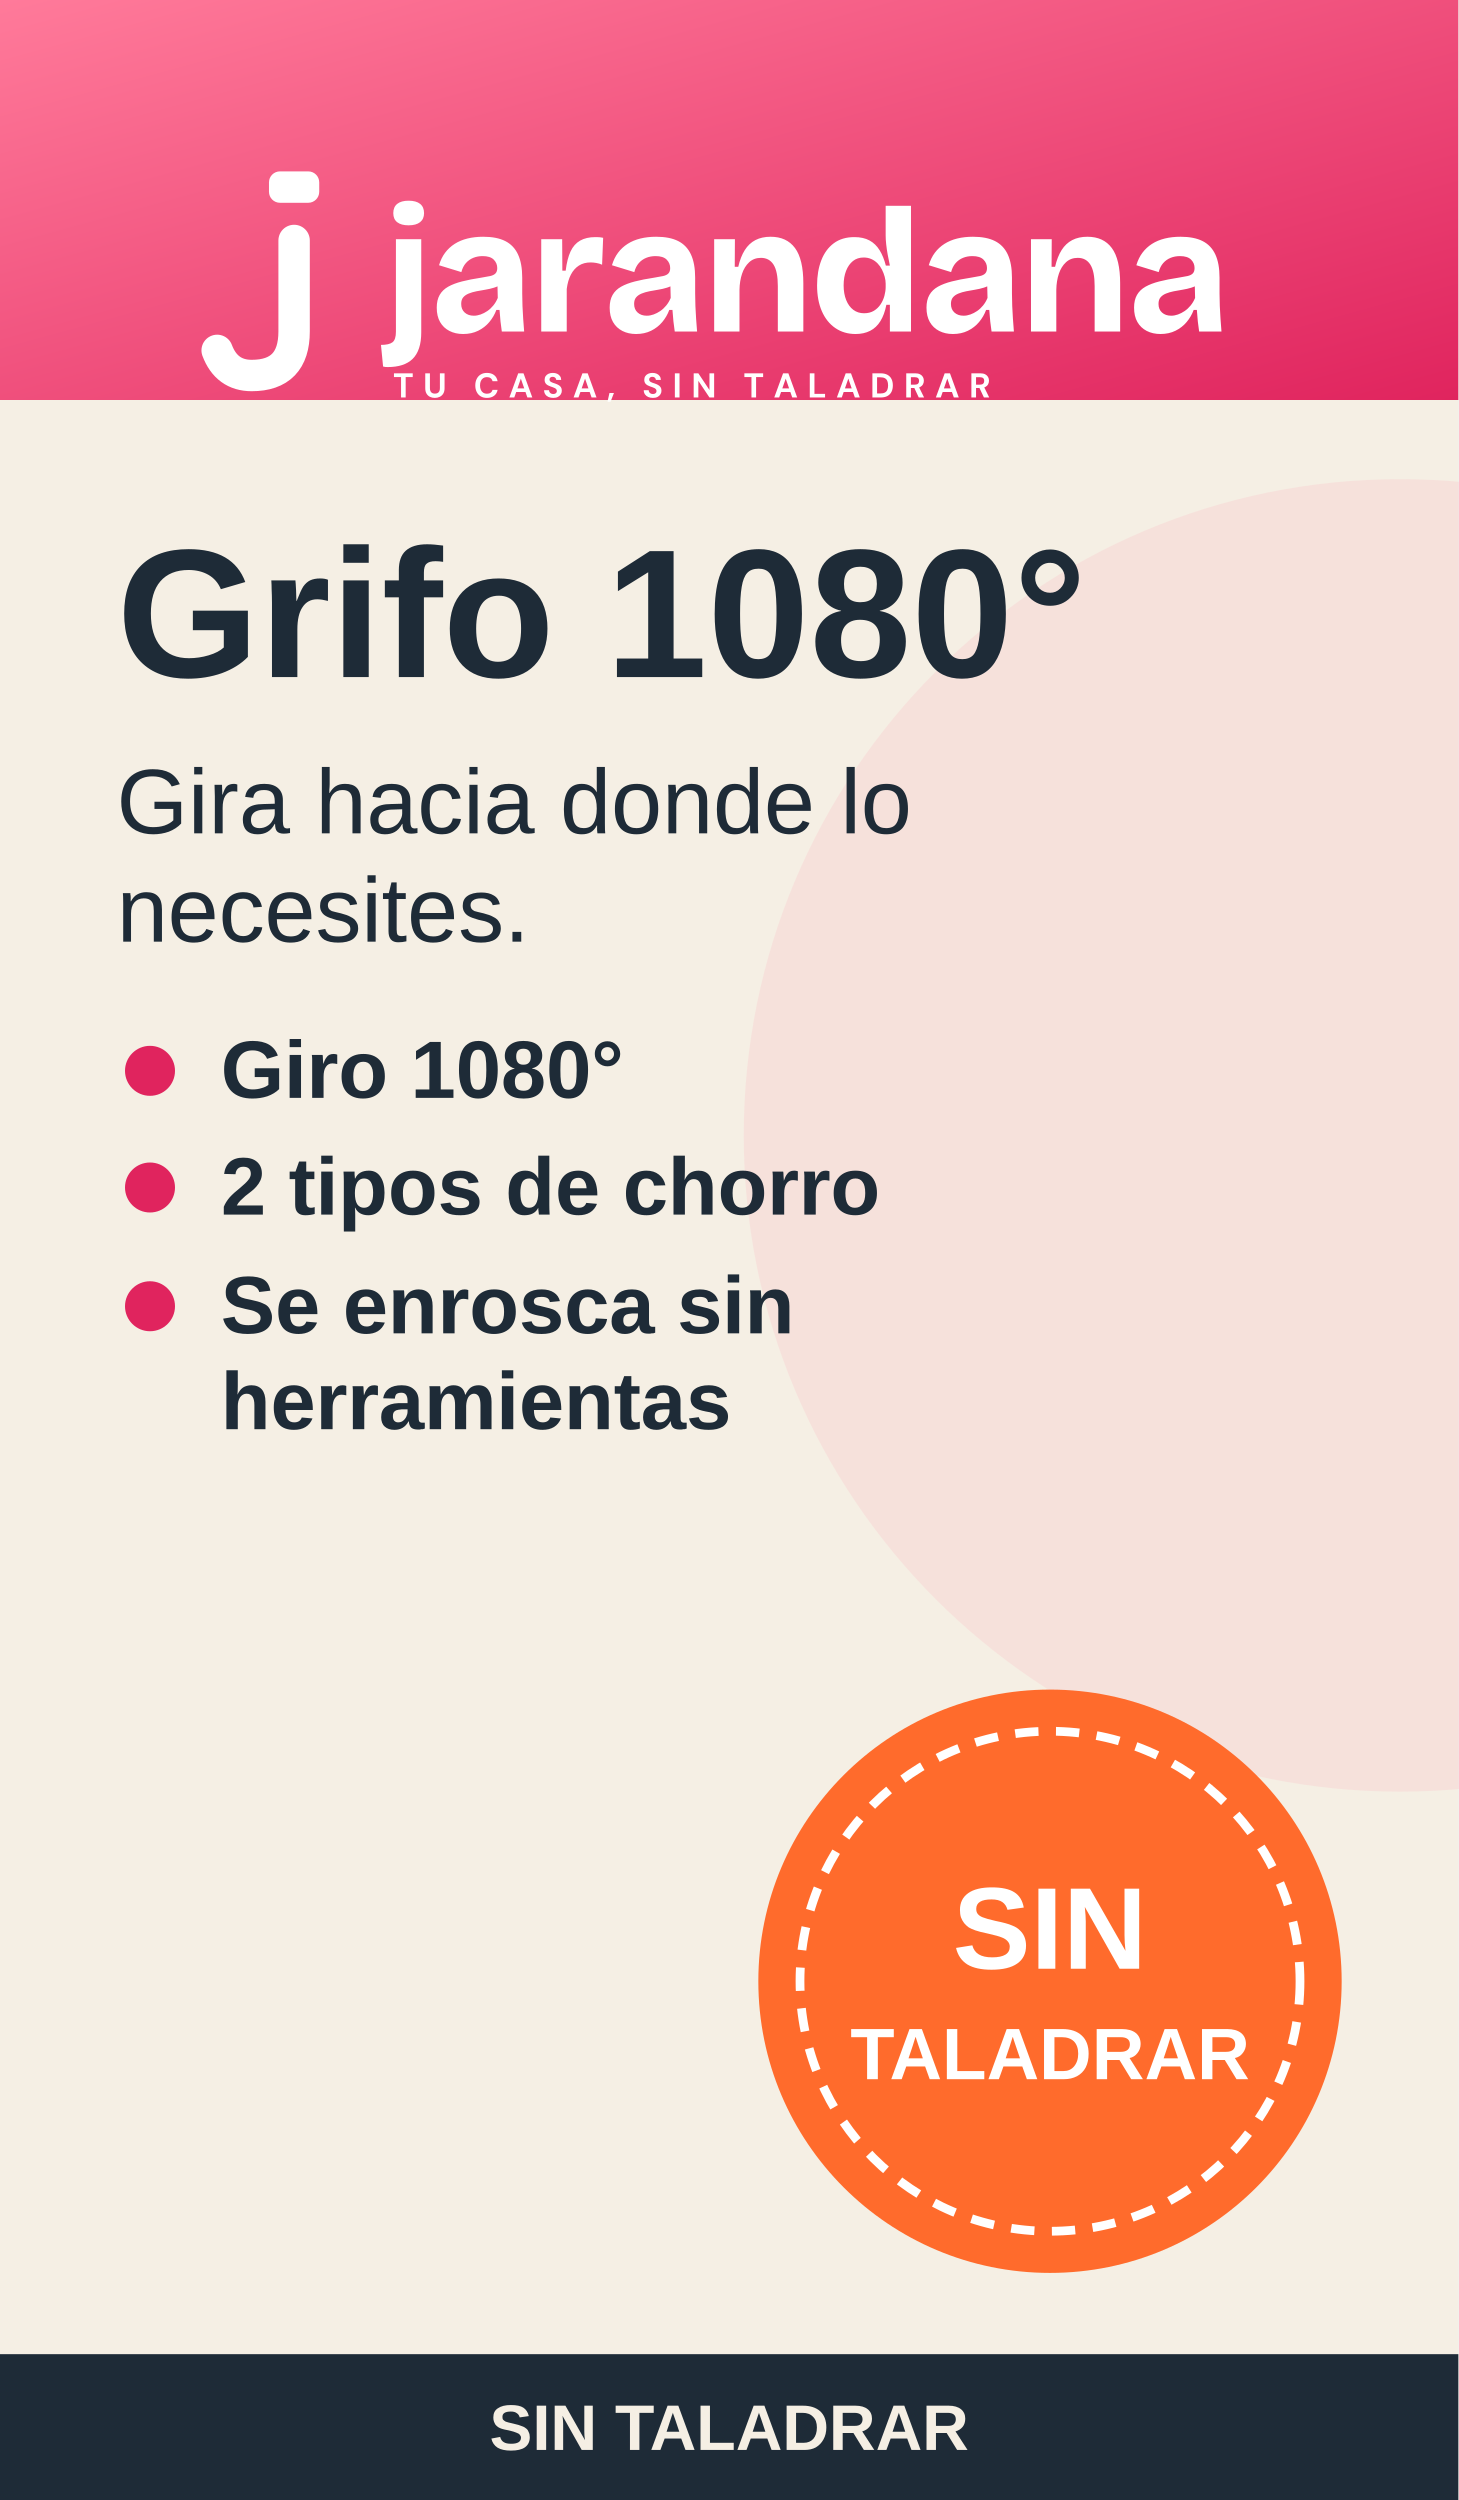
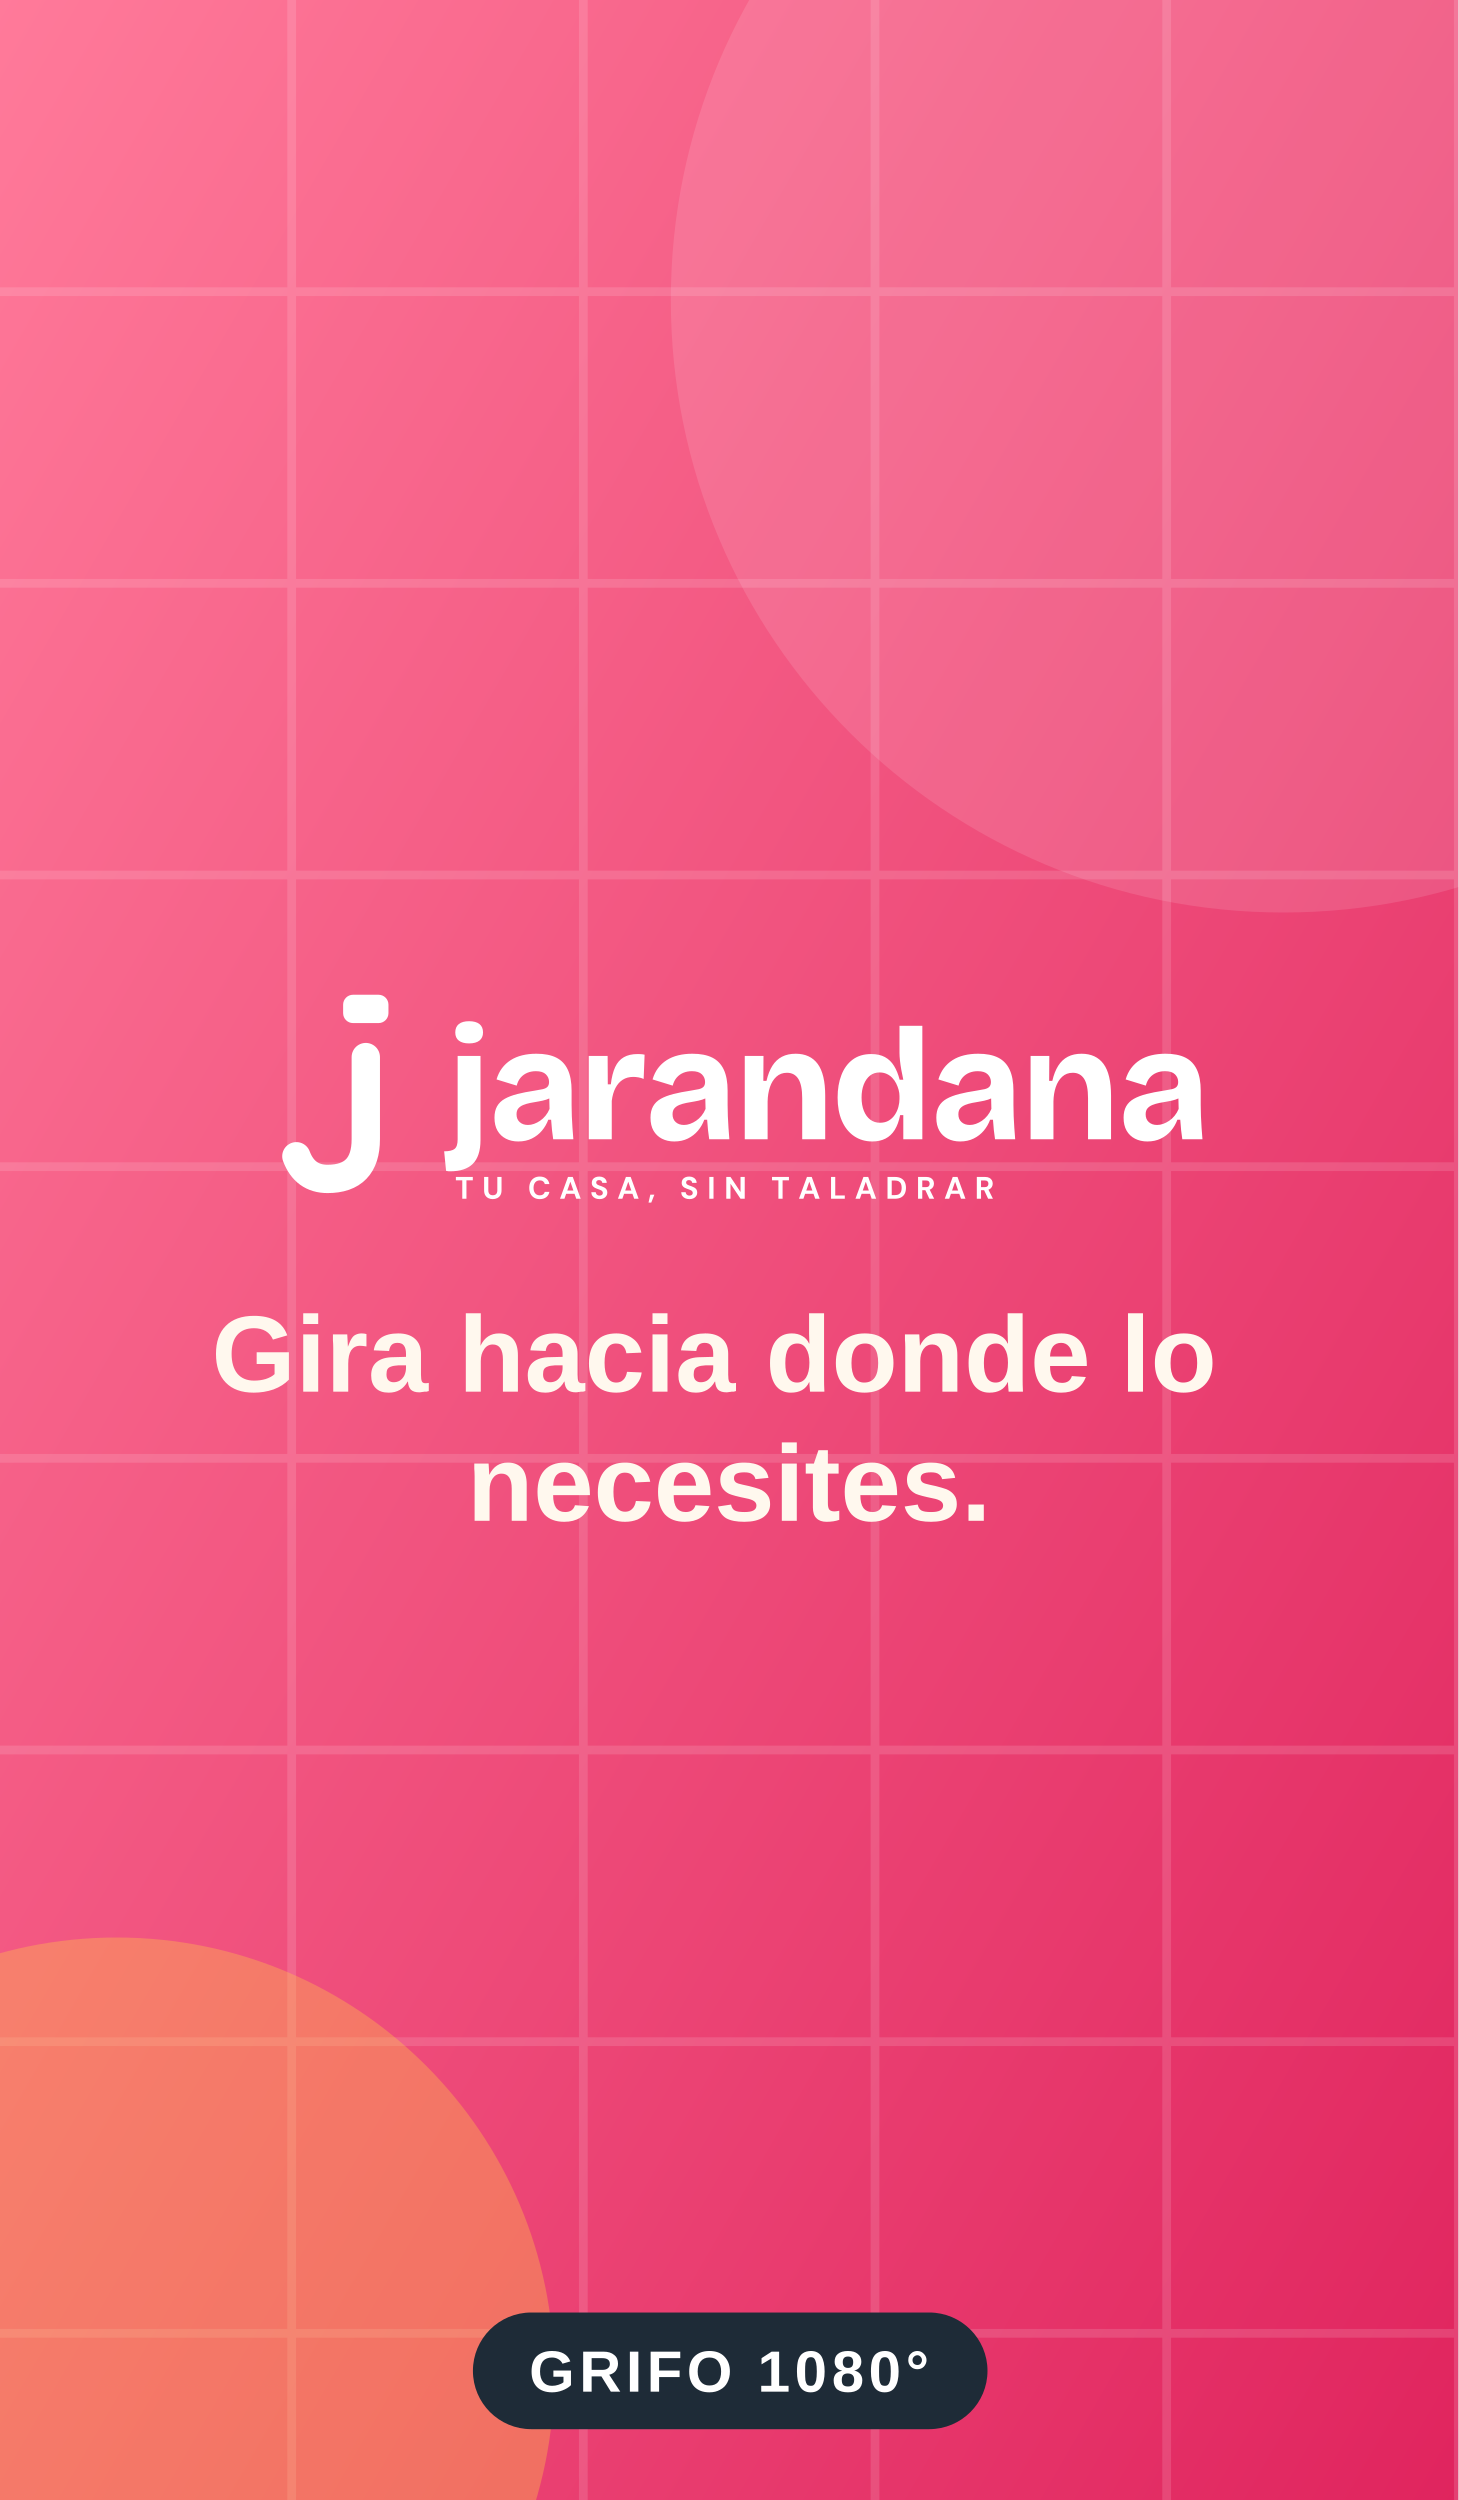
<svg xmlns="http://www.w3.org/2000/svg" viewBox="0 0 70 120" width="280" height="480">
  <defs>
    <linearGradient id="ggrifo" x1="0" y1="0" x2="1" y2="1">
      <stop offset="0" stop-color="#FF7A9A" />
      <stop offset="1" stop-color="#E0245E" />
    </linearGradient>
  </defs>
-   <rect x="0" y="0" width="70" height="120" fill="#F5EFE4" />
-   <circle cx="67.2" cy="54.5" r="31.5" fill="#FF7A9A" opacity=".12" />
-   <rect x="0" y="0" width="70" height="19.2" fill="url(#ggrifo)" />
-   <svg x="5.6" y="5.5" width="55.7" height="15.1" viewBox="0 0 739 200">
+   <rect x="0" y="0" width="70" height="120" fill="url(#ggrifo)" />
+   <clipPath id="cgrifo00">
+     <rect x="0" y="0" width="70" height="120" />
+   </clipPath>
+   <g clip-path="url(#cgrifo00)" stroke="#fff" stroke-width="0.42" opacity=".13">
+     <path d="M14.0,0 V120" />
+     <path d="M28.0,0 V120" />
+     <path d="M42.0,0 V120" />
+     <path d="M56.0,0 V120" />
+     <path d="M70.0,0 V120" />
+     <path d="M0,14.0 H70" />
+     <path d="M0,28.0 H70" />
+     <path d="M0,42.0 H70" />
+     <path d="M0,56.0 H70" />
+     <path d="M0,70.0 H70" />
+     <path d="M0,84.0 H70" />
+     <path d="M0,98.0 H70" />
+     <path d="M0,112.0 H70" />
+   </g>
+   <circle cx="61.6" cy="14.4" r="29.4" fill="#fff" opacity=".12" />
+   <circle cx="5.6" cy="114.0" r="21.0" fill="#FFC845" opacity=".35" />
+   <svg x="9.8" y="45.3" width="50.4" height="13.6" viewBox="0 0 739 200">
    <g fill="none" stroke-linecap="round" stroke-linejoin="round">
      <rect x="97" y="36" width="32" height="20" rx="7" fill="#FFFFFF" stroke="none" />
      <path d="M113 80 V138 Q113 166 86 166 Q70 166 64 150" stroke="#FFFFFF" stroke-width="20" />
    </g>
    <path transform="translate(170.0,138.0)" fill="#FFFFFF" d="M2.576 22.624Q1.904 22.624 1.176 22.568Q0.448 22.512 -0.336 22.288L-1.68 8.512Q3.472 8.512 5.656 6.832Q7.84 5.152 7.84 0.112V-58.8H23.968V0.56Q23.968 6.384 22.568 10.584Q21.168 14.784 18.48 17.416Q15.792 20.048 11.816 21.336Q7.84 22.624 2.576 22.624ZM15.904 -67.648Q11.2 -67.648 8.68 -69.608Q6.16 -71.568 6.16 -75.376Q6.16 -79.296 8.68 -81.312Q11.2 -83.328 15.904 -83.328Q20.72 -83.328 23.24 -81.312Q25.76 -79.296 25.76 -75.376Q25.76 -71.68 23.24 -69.664Q20.72 -67.648 15.904 -67.648Z M50.64 1.568Q45.712 1.568 41.904 -0.392Q38.096 -2.352 35.968 -6.048Q33.84 -9.744 33.84 -15.232Q33.84 -20.048 35.688 -23.296Q37.536 -26.544 41.12 -28.56Q44.704 -30.576 49.968 -31.92Q55.232 -33.264 61.952 -34.272Q65.536 -34.832 67.832 -35.336Q70.128 -35.84 71.248 -37.016Q72.368 -38.192 72.368 -40.432Q72.368 -43.568 70.128 -45.808Q67.888 -48.048 63.072 -48.048Q59.824 -48.048 57.08 -46.928Q54.336 -45.808 52.376 -43.568Q50.416 -41.328 49.52 -37.856L35.296 -42.224Q36.64 -46.816 39.16 -50.176Q41.68 -53.536 45.264 -55.832Q48.848 -58.128 53.44 -59.248Q58.032 -60.368 63.408 -60.368Q72.032 -60.368 77.464 -57.624Q82.896 -54.88 85.584 -49.112Q88.272 -43.344 88.272 -34.272V-24.192Q88.272 -20.272 88.44 -16.24Q88.608 -12.208 88.888 -8.12Q89.168 -4.032 89.504 0.0H75.28Q74.832 -2.8 74.44 -6.44Q74.048 -10.08 73.824 -13.776H71.808Q70.24 -9.52 67.328 -6.048Q64.416 -2.576 60.216 -0.504Q56.016 1.568 50.64 1.568ZM57.472 -10.08Q59.6 -10.08 61.784 -10.864Q63.968 -11.648 66.04 -13.048Q68.112 -14.448 69.848 -16.576Q71.584 -18.704 72.704 -21.392L72.48 -30.8L75.056 -30.24Q73.04 -28.784 70.352 -27.944Q67.664 -27.104 64.808 -26.656Q61.952 -26.208 59.152 -25.648Q56.352 -25.088 54.168 -24.192Q51.984 -23.296 50.696 -21.784Q49.408 -20.272 49.408 -17.584Q49.408 -14.112 51.648 -12.096Q53.888 -10.08 57.472 -10.08Z M100.384 0.0V-28.448V-58.8H113.712L113.824 -38.752H115.952Q116.848 -46.256 119.032 -50.96Q121.216 -55.664 125.136 -57.904Q129.056 -60.144 134.88 -60.144Q135.888 -60.144 137.064 -60.088Q138.24 -60.032 139.808 -59.696L139.136 -42.56Q137.456 -43.344 135.44 -43.68Q133.424 -44.016 131.856 -44.016Q127.488 -44.016 124.352 -42.0Q121.216 -39.984 119.256 -36.232Q117.296 -32.48 116.624 -27.104V0.0Z M160.768 1.568Q155.84 1.568 152.032 -0.392Q148.224 -2.352 146.096 -6.048Q143.968 -9.744 143.968 -15.232Q143.968 -20.048 145.816 -23.296Q147.664 -26.544 151.248 -28.56Q154.832 -30.576 160.096 -31.92Q165.36 -33.264 172.08 -34.272Q175.664 -34.832 177.96 -35.336Q180.256 -35.84 181.376 -37.016Q182.496 -38.192 182.496 -40.432Q182.496 -43.568 180.256 -45.808Q178.016 -48.048 173.2 -48.048Q169.952 -48.048 167.208 -46.928Q164.464 -45.808 162.504 -43.568Q160.544 -41.328 159.648 -37.856L145.424 -42.224Q146.768 -46.816 149.288 -50.176Q151.808 -53.536 155.392 -55.832Q158.976 -58.128 163.568 -59.248Q168.16 -60.368 173.536 -60.368Q182.16 -60.368 187.592 -57.624Q193.024 -54.88 195.712 -49.112Q198.4 -43.344 198.4 -34.272V-24.192Q198.4 -20.272 198.568 -16.24Q198.736 -12.208 199.016 -8.12Q199.296 -4.032 199.632 0.0H185.408Q184.96 -2.8 184.568 -6.44Q184.176 -10.08 183.952 -13.776H181.936Q180.368 -9.52 177.456 -6.048Q174.544 -2.576 170.344 -0.504Q166.144 1.568 160.768 1.568ZM167.6 -10.08Q169.728 -10.08 171.912 -10.864Q174.096 -11.648 176.168 -13.048Q178.24 -14.448 179.976 -16.576Q181.712 -18.704 182.832 -21.392L182.608 -30.8L185.184 -30.24Q183.168 -28.784 180.48 -27.944Q177.792 -27.104 174.936 -26.656Q172.08 -26.208 169.28 -25.648Q166.48 -25.088 164.296 -24.192Q162.112 -23.296 160.824 -21.784Q159.536 -20.272 159.536 -17.584Q159.536 -14.112 161.776 -12.096Q164.016 -10.08 167.6 -10.08Z M210.512 0.0V-35.616V-58.8H223.728L223.616 -41.216H225.856Q227.312 -47.6 230.0 -51.856Q232.688 -56.112 236.776 -58.24Q240.864 -60.368 246.464 -60.368Q256.656 -60.368 261.976 -53.2Q267.296 -46.032 267.296 -30.688V0.0H251.056V-28.896Q251.056 -38.304 248.312 -42.616Q245.568 -46.928 240.304 -46.928Q235.824 -46.928 232.8 -44.128Q229.776 -41.328 228.264 -36.792Q226.752 -32.256 226.64 -26.656V0.0Z M300.576 1.568Q293.184 1.568 287.64 -2.24Q282.096 -6.048 279.072 -12.992Q276.048 -19.936 276.048 -29.456Q276.048 -38.416 278.736 -45.36Q281.424 -52.304 286.688 -56.224Q291.952 -60.144 299.792 -60.144Q305.504 -60.144 309.424 -58.016Q313.344 -55.888 315.864 -51.8Q318.384 -47.712 319.84 -42.0H322.416Q321.632 -45.584 321.016 -49.0Q320.4 -52.416 320.064 -55.552Q319.728 -58.688 319.728 -61.04V-80.08H335.856V-28.896V0.0H322.416V-17.024H320.176Q318.944 -10.752 316.368 -6.608Q313.792 -2.464 309.816 -0.448Q305.84 1.568 300.576 1.568ZM305.952 -11.648Q309.648 -11.648 312.224 -13.216Q314.8 -14.784 316.48 -17.304Q318.16 -19.824 318.944 -22.792Q319.728 -25.76 319.728 -28.336V-30.464Q319.728 -32.592 319.112 -34.888Q318.496 -37.184 317.376 -39.424Q316.256 -41.664 314.576 -43.4Q312.896 -45.136 310.656 -46.144Q308.416 -47.152 305.728 -47.152Q301.696 -47.152 298.896 -44.912Q296.096 -42.672 294.528 -38.696Q292.96 -34.72 292.96 -29.456Q292.96 -24.08 294.584 -20.048Q296.208 -16.016 299.12 -13.832Q302.032 -11.648 305.952 -11.648Z M362.528 1.568Q357.6 1.568 353.792 -0.392Q349.984 -2.352 347.856 -6.048Q345.728 -9.744 345.728 -15.232Q345.728 -20.048 347.576 -23.296Q349.424 -26.544 353.008 -28.56Q356.592 -30.576 361.856 -31.92Q367.12 -33.264 373.84 -34.272Q377.424 -34.832 379.72 -35.336Q382.016 -35.84 383.136 -37.016Q384.256 -38.192 384.256 -40.432Q384.256 -43.568 382.016 -45.808Q379.776 -48.048 374.96 -48.048Q371.712 -48.048 368.968 -46.928Q366.224 -45.808 364.264 -43.568Q362.304 -41.328 361.408 -37.856L347.184 -42.224Q348.528 -46.816 351.048 -50.176Q353.568 -53.536 357.152 -55.832Q360.736 -58.128 365.328 -59.248Q369.92 -60.368 375.296 -60.368Q383.92 -60.368 389.352 -57.624Q394.784 -54.88 397.472 -49.112Q400.16 -43.344 400.16 -34.272V-24.192Q400.16 -20.272 400.328 -16.24Q400.496 -12.208 400.776 -8.12Q401.056 -4.032 401.392 0.0H387.168Q386.72 -2.8 386.328 -6.44Q385.936 -10.08 385.712 -13.776H383.696Q382.128 -9.52 379.216 -6.048Q376.304 -2.576 372.104 -0.504Q367.904 1.568 362.528 1.568ZM369.36 -10.08Q371.488 -10.08 373.672 -10.864Q375.856 -11.648 377.928 -13.048Q380.0 -14.448 381.736 -16.576Q383.472 -18.704 384.592 -21.392L384.368 -30.8L386.944 -30.24Q384.928 -28.784 382.24 -27.944Q379.552 -27.104 376.696 -26.656Q373.84 -26.208 371.04 -25.648Q368.24 -25.088 366.056 -24.192Q363.872 -23.296 362.584 -21.784Q361.296 -20.272 361.296 -17.584Q361.296 -14.112 363.536 -12.096Q365.776 -10.08 369.36 -10.08Z M412.272 0.0V-35.616V-58.8H425.488L425.376 -41.216H427.616Q429.072 -47.6 431.76 -51.856Q434.448 -56.112 438.536 -58.24Q442.624 -60.368 448.224 -60.368Q458.416 -60.368 463.736 -53.2Q469.056 -46.032 469.056 -30.688V0.0H452.816V-28.896Q452.816 -38.304 450.072 -42.616Q447.328 -46.928 442.064 -46.928Q437.584 -46.928 434.56 -44.128Q431.536 -41.328 430.024 -36.792Q428.512 -32.256 428.4 -26.656V0.0Z M494.72 1.568Q489.792 1.568 485.984 -0.392Q482.176 -2.352 480.048 -6.048Q477.92 -9.744 477.92 -15.232Q477.92 -20.048 479.768 -23.296Q481.616 -26.544 485.2 -28.56Q488.784 -30.576 494.048 -31.92Q499.312 -33.264 506.032 -34.272Q509.616 -34.832 511.912 -35.336Q514.208 -35.84 515.328 -37.016Q516.448 -38.192 516.448 -40.432Q516.448 -43.568 514.208 -45.808Q511.968 -48.048 507.152 -48.048Q503.904 -48.048 501.16 -46.928Q498.416 -45.808 496.456 -43.568Q494.496 -41.328 493.6 -37.856L479.376 -42.224Q480.72 -46.816 483.24 -50.176Q485.76 -53.536 489.344 -55.832Q492.928 -58.128 497.52 -59.248Q502.112 -60.368 507.488 -60.368Q516.112 -60.368 521.544 -57.624Q526.976 -54.88 529.664 -49.112Q532.352 -43.344 532.352 -34.272V-24.192Q532.352 -20.272 532.52 -16.24Q532.688 -12.208 532.968 -8.12Q533.248 -4.032 533.584 0.0H519.36Q518.912 -2.8 518.52 -6.44Q518.128 -10.08 517.904 -13.776H515.888Q514.32 -9.52 511.408 -6.048Q508.496 -2.576 504.296 -0.504Q500.096 1.568 494.72 1.568ZM501.552 -10.08Q503.68 -10.08 505.864 -10.864Q508.048 -11.648 510.12 -13.048Q512.192 -14.448 513.928 -16.576Q515.664 -18.704 516.784 -21.392L516.56 -30.8L519.136 -30.24Q517.12 -28.784 514.432 -27.944Q511.744 -27.104 508.888 -26.656Q506.032 -26.208 503.232 -25.648Q500.432 -25.088 498.248 -24.192Q496.064 -23.296 494.776 -21.784Q493.488 -20.272 493.488 -17.584Q493.488 -14.112 495.728 -12.096Q497.968 -10.08 501.552 -10.08Z" />
    <path transform="translate(176.0,180.0)" fill="#FFFFFF" d="M5.104 0.0V-13.002H0.594V-15.4H12.54V-13.002H8.052V0.0Z M26.614 0.264Q24.92 0.264 23.534 -0.418Q22.148 -1.1 21.334 -2.464Q20.52 -3.828 20.52 -5.94V-15.4H23.49V-5.918Q23.49 -4.774 23.864 -3.993Q24.238 -3.212 24.953 -2.838Q25.668 -2.464 26.658 -2.464Q27.67 -2.464 28.385 -2.838Q29.1 -3.212 29.474 -3.993Q29.848 -4.774 29.848 -5.918V-15.4H32.818V-5.94Q32.818 -3.828 31.982 -2.464Q31.146 -1.1 29.727 -0.418Q28.308 0.264 26.614 0.264Z  M59.8 0.264Q57.49 0.264 55.829 -0.737Q54.168 -1.738 53.277 -3.531Q52.386 -5.324 52.386 -7.678Q52.386 -10.032 53.277 -11.836Q54.168 -13.64 55.829 -14.652Q57.49 -15.664 59.8 -15.664Q62.594 -15.664 64.376 -14.278Q66.158 -12.892 66.598 -10.362H63.364Q63.078 -11.594 62.165 -12.287Q61.252 -12.98 59.778 -12.98Q58.414 -12.98 57.435 -12.331Q56.456 -11.682 55.928 -10.505Q55.4 -9.328 55.4 -7.678Q55.4 -6.05 55.928 -4.862Q56.456 -3.674 57.435 -3.036Q58.414 -2.398 59.778 -2.398Q61.252 -2.398 62.154 -3.047Q63.056 -3.696 63.342 -4.862H66.598Q66.158 -2.464 64.376 -1.1Q62.594 0.264 59.8 0.264Z M74.094 0.0 79.726 -15.4H83.092L88.702 0.0H85.556L81.398 -12.012L77.218 0.0ZM76.58 -3.498 77.372 -5.808H85.204L85.974 -3.498Z M102.028 0.264Q100.356 0.264 99.047 -0.308Q97.738 -0.88 96.979 -1.98Q96.22 -3.08 96.198 -4.642H99.344Q99.366 -3.96 99.696 -3.41Q100.026 -2.86 100.609 -2.541Q101.192 -2.222 102.006 -2.222Q102.71 -2.222 103.227 -2.453Q103.744 -2.684 104.03 -3.102Q104.316 -3.52 104.316 -4.092Q104.316 -4.752 103.997 -5.192Q103.678 -5.632 103.117 -5.94Q102.556 -6.248 101.819 -6.501Q101.082 -6.754 100.268 -7.04Q98.442 -7.634 97.485 -8.624Q96.528 -9.614 96.528 -11.242Q96.528 -12.628 97.199 -13.618Q97.87 -14.608 99.058 -15.136Q100.246 -15.664 101.764 -15.664Q103.326 -15.664 104.503 -15.125Q105.68 -14.586 106.373 -13.574Q107.066 -12.562 107.088 -11.198H103.92Q103.898 -11.704 103.623 -12.155Q103.348 -12.606 102.864 -12.881Q102.38 -13.156 101.72 -13.156Q101.148 -13.178 100.675 -12.98Q100.202 -12.782 99.927 -12.397Q99.652 -12.012 99.652 -11.44Q99.652 -10.89 99.927 -10.516Q100.202 -10.142 100.686 -9.867Q101.17 -9.592 101.83 -9.361Q102.49 -9.13 103.26 -8.888Q104.404 -8.492 105.372 -7.953Q106.34 -7.414 106.912 -6.556Q107.484 -5.698 107.484 -4.29Q107.484 -3.08 106.846 -2.046Q106.208 -1.012 105.009 -0.374Q103.81 0.264 102.028 0.264Z M114.98 0.0 120.612 -15.4H123.978L129.588 0.0H126.442L122.284 -12.012L118.104 0.0ZM117.466 -3.498 118.258 -5.808H126.09L126.86 -3.498Z M136.578 2.706 137.832 -2.882H140.692L138.514 2.706Z  M165.496 0.264Q163.824 0.264 162.515 -0.308Q161.206 -0.88 160.447 -1.98Q159.688 -3.08 159.666 -4.642H162.812Q162.834 -3.96 163.164 -3.41Q163.494 -2.86 164.077 -2.541Q164.66 -2.222 165.474 -2.222Q166.178 -2.222 166.695 -2.453Q167.212 -2.684 167.498 -3.102Q167.784 -3.52 167.784 -4.092Q167.784 -4.752 167.465 -5.192Q167.146 -5.632 166.585 -5.94Q166.024 -6.248 165.287 -6.501Q164.55 -6.754 163.736 -7.04Q161.91 -7.634 160.953 -8.624Q159.996 -9.614 159.996 -11.242Q159.996 -12.628 160.667 -13.618Q161.338 -14.608 162.526 -15.136Q163.714 -15.664 165.232 -15.664Q166.794 -15.664 167.971 -15.125Q169.148 -14.586 169.841 -13.574Q170.534 -12.562 170.556 -11.198H167.388Q167.366 -11.704 167.091 -12.155Q166.816 -12.606 166.332 -12.881Q165.848 -13.156 165.188 -13.156Q164.616 -13.178 164.143 -12.98Q163.67 -12.782 163.395 -12.397Q163.12 -12.012 163.12 -11.44Q163.12 -10.89 163.395 -10.516Q163.67 -10.142 164.154 -9.867Q164.638 -9.592 165.298 -9.361Q165.958 -9.13 166.728 -8.888Q167.872 -8.492 168.84 -7.953Q169.808 -7.414 170.38 -6.556Q170.952 -5.698 170.952 -4.29Q170.952 -3.08 170.314 -2.046Q169.676 -1.012 168.477 -0.374Q167.278 0.264 165.496 0.264Z M179.482 0.0V-15.4H182.452V0.0Z M191.466 0.0V-15.4H194.436L201.52 -4.774V-15.4H204.49V0.0H201.52L194.436 -10.604V0.0Z  M228.26 0.0V-13.002H223.75V-15.4H235.696V-13.002H231.208V0.0Z M242.774 0.0 248.406 -15.4H251.772L257.382 0.0H254.236L250.078 -12.012L245.898 0.0ZM245.26 -3.498 246.052 -5.808H253.884L254.654 -3.498Z M265.406 0.0V-15.4H268.376V-2.31H275.13V0.0Z M282.648 0.0 288.28 -15.4H291.646L297.256 0.0H294.11L289.952 -12.012L285.772 0.0ZM285.134 -3.498 285.926 -5.808H293.758L294.528 -3.498Z M305.28 0.0V-15.4H310.428Q313.112 -15.4 314.861 -14.443Q316.61 -13.486 317.457 -11.759Q318.304 -10.032 318.304 -7.7Q318.304 -5.368 317.457 -3.641Q316.61 -1.914 314.872 -0.957Q313.134 0.0 310.428 0.0ZM308.25 -2.552H310.274Q312.166 -2.552 313.255 -3.168Q314.344 -3.784 314.806 -4.939Q315.268 -6.094 315.268 -7.7Q315.268 -9.328 314.806 -10.483Q314.344 -11.638 313.255 -12.254Q312.166 -12.87 310.274 -12.87H308.25Z M326.834 0.0V-15.4H332.576Q334.446 -15.4 335.656 -14.762Q336.866 -14.124 337.46 -13.057Q338.054 -11.99 338.054 -10.692Q338.054 -9.46 337.482 -8.393Q336.91 -7.326 335.689 -6.677Q334.468 -6.028 332.554 -6.028H329.804V0.0ZM334.82 0.0 331.652 -6.776H334.864L338.208 0.0ZM329.804 -8.184H332.4Q333.742 -8.184 334.38 -8.844Q335.018 -9.504 335.018 -10.582Q335.018 -11.66 334.391 -12.287Q333.764 -12.914 332.4 -12.914H329.804Z M345.682 0.0 351.314 -15.4H354.68L360.29 0.0H357.144L352.986 -12.012L348.806 0.0ZM348.168 -3.498 348.96 -5.808H356.792L357.562 -3.498Z M368.314 0.0V-15.4H374.056Q375.926 -15.4 377.136 -14.762Q378.346 -14.124 378.94 -13.057Q379.534 -11.99 379.534 -10.692Q379.534 -9.46 378.962 -8.393Q378.39 -7.326 377.169 -6.677Q375.948 -6.028 374.034 -6.028H371.284V0.0ZM376.3 0.0 373.132 -6.776H376.344L379.688 0.0ZM371.284 -8.184H373.88Q375.222 -8.184 375.86 -8.844Q376.498 -9.504 376.498 -10.582Q376.498 -11.66 375.871 -12.287Q375.244 -12.914 373.88 -12.914H371.284Z" />
  </svg>
-   <text x="5.6" y="32.5" font-family="DM Sans, Arial, sans-serif" font-size="8.8" font-weight="800" fill="#1E2B37" text-anchor="start">
-     <tspan x="5.6" dy="0.0">Grifo 1080°</tspan>
+   <text x="35.0" y="66.8" font-family="DM Sans, Arial, sans-serif" font-size="5.2" font-weight="800" fill="#FFF8EE" text-anchor="middle">
+     <tspan x="35.0" dy="0.0">Gira hacia donde lo</tspan>
+     <tspan x="35.0" dy="6.2">necesites.</tspan>
  </text>
-   <text x="5.6" y="40.0" font-family="DM Sans, Arial, sans-serif" font-size="4.4" font-weight="500" fill="#1E2B37" text-anchor="start">
-     <tspan x="5.6" dy="0.0">Gira hacia donde lo</tspan>
-     <tspan x="5.6" dy="5.2">necesites.</tspan>
-   </text>
-   <circle cx="7.2" cy="51.4" r="1.2" fill="#E0245E" />
-   <text x="10.6" y="52.7" font-family="DM Sans, Arial, sans-serif" font-size="3.9" font-weight="700" fill="#1E2B37" text-anchor="start">
-     <tspan x="10.6" dy="0.0">Giro 1080°</tspan>
-   </text>
-   <circle cx="7.2" cy="57.0" r="1.2" fill="#E0245E" />
-   <text x="10.6" y="58.3" font-family="DM Sans, Arial, sans-serif" font-size="3.9" font-weight="700" fill="#1E2B37" text-anchor="start">
-     <tspan x="10.6" dy="0.0">2 tipos de chorro</tspan>
-   </text>
-   <circle cx="7.2" cy="62.7" r="1.2" fill="#E0245E" />
-   <text x="10.6" y="64.0" font-family="DM Sans, Arial, sans-serif" font-size="3.9" font-weight="700" fill="#1E2B37" text-anchor="start">
-     <tspan x="10.6" dy="0.0">Se enrosca sin</tspan>
-     <tspan x="10.6" dy="4.6">herramientas</tspan>
-   </text>
-   <circle cx="50.4" cy="95.1" r="14.0" fill="#FF6B2C" />
-   <circle cx="50.4" cy="95.1" r="12.0" fill="none" stroke="#fff" stroke-width="0.42" stroke-dasharray="1.12 0.84" />
-   <text x="50.4" y="94.5" font-family="DM Sans, Arial" font-size="5.6" font-weight="900" fill="#fff" text-anchor="middle">SIN</text>
-   <text x="50.4" y="99.8" font-family="DM Sans, Arial" font-size="3.5" font-weight="900" fill="#fff" text-anchor="middle">TALADRAR</text>
-   <rect x="0" y="113.0" width="70" height="7.0" fill="#1E2B37" />
-   <text x="35.0" y="117.6" font-family="DM Sans, Arial" font-size="3.1" font-weight="700" fill="#F5EFE4" text-anchor="middle">SIN TALADRAR</text>
+   <rect x="22.7" y="111.0" width="24.7" height="5.6" rx="2.8" fill="#1E2B37" />
+   <text x="35.0" y="114.8" font-family="DM Sans, Arial" font-size="2.8" font-weight="800" fill="#fff" text-anchor="middle" letter-spacing="0.22">GRIFO 1080°</text>
</svg>
